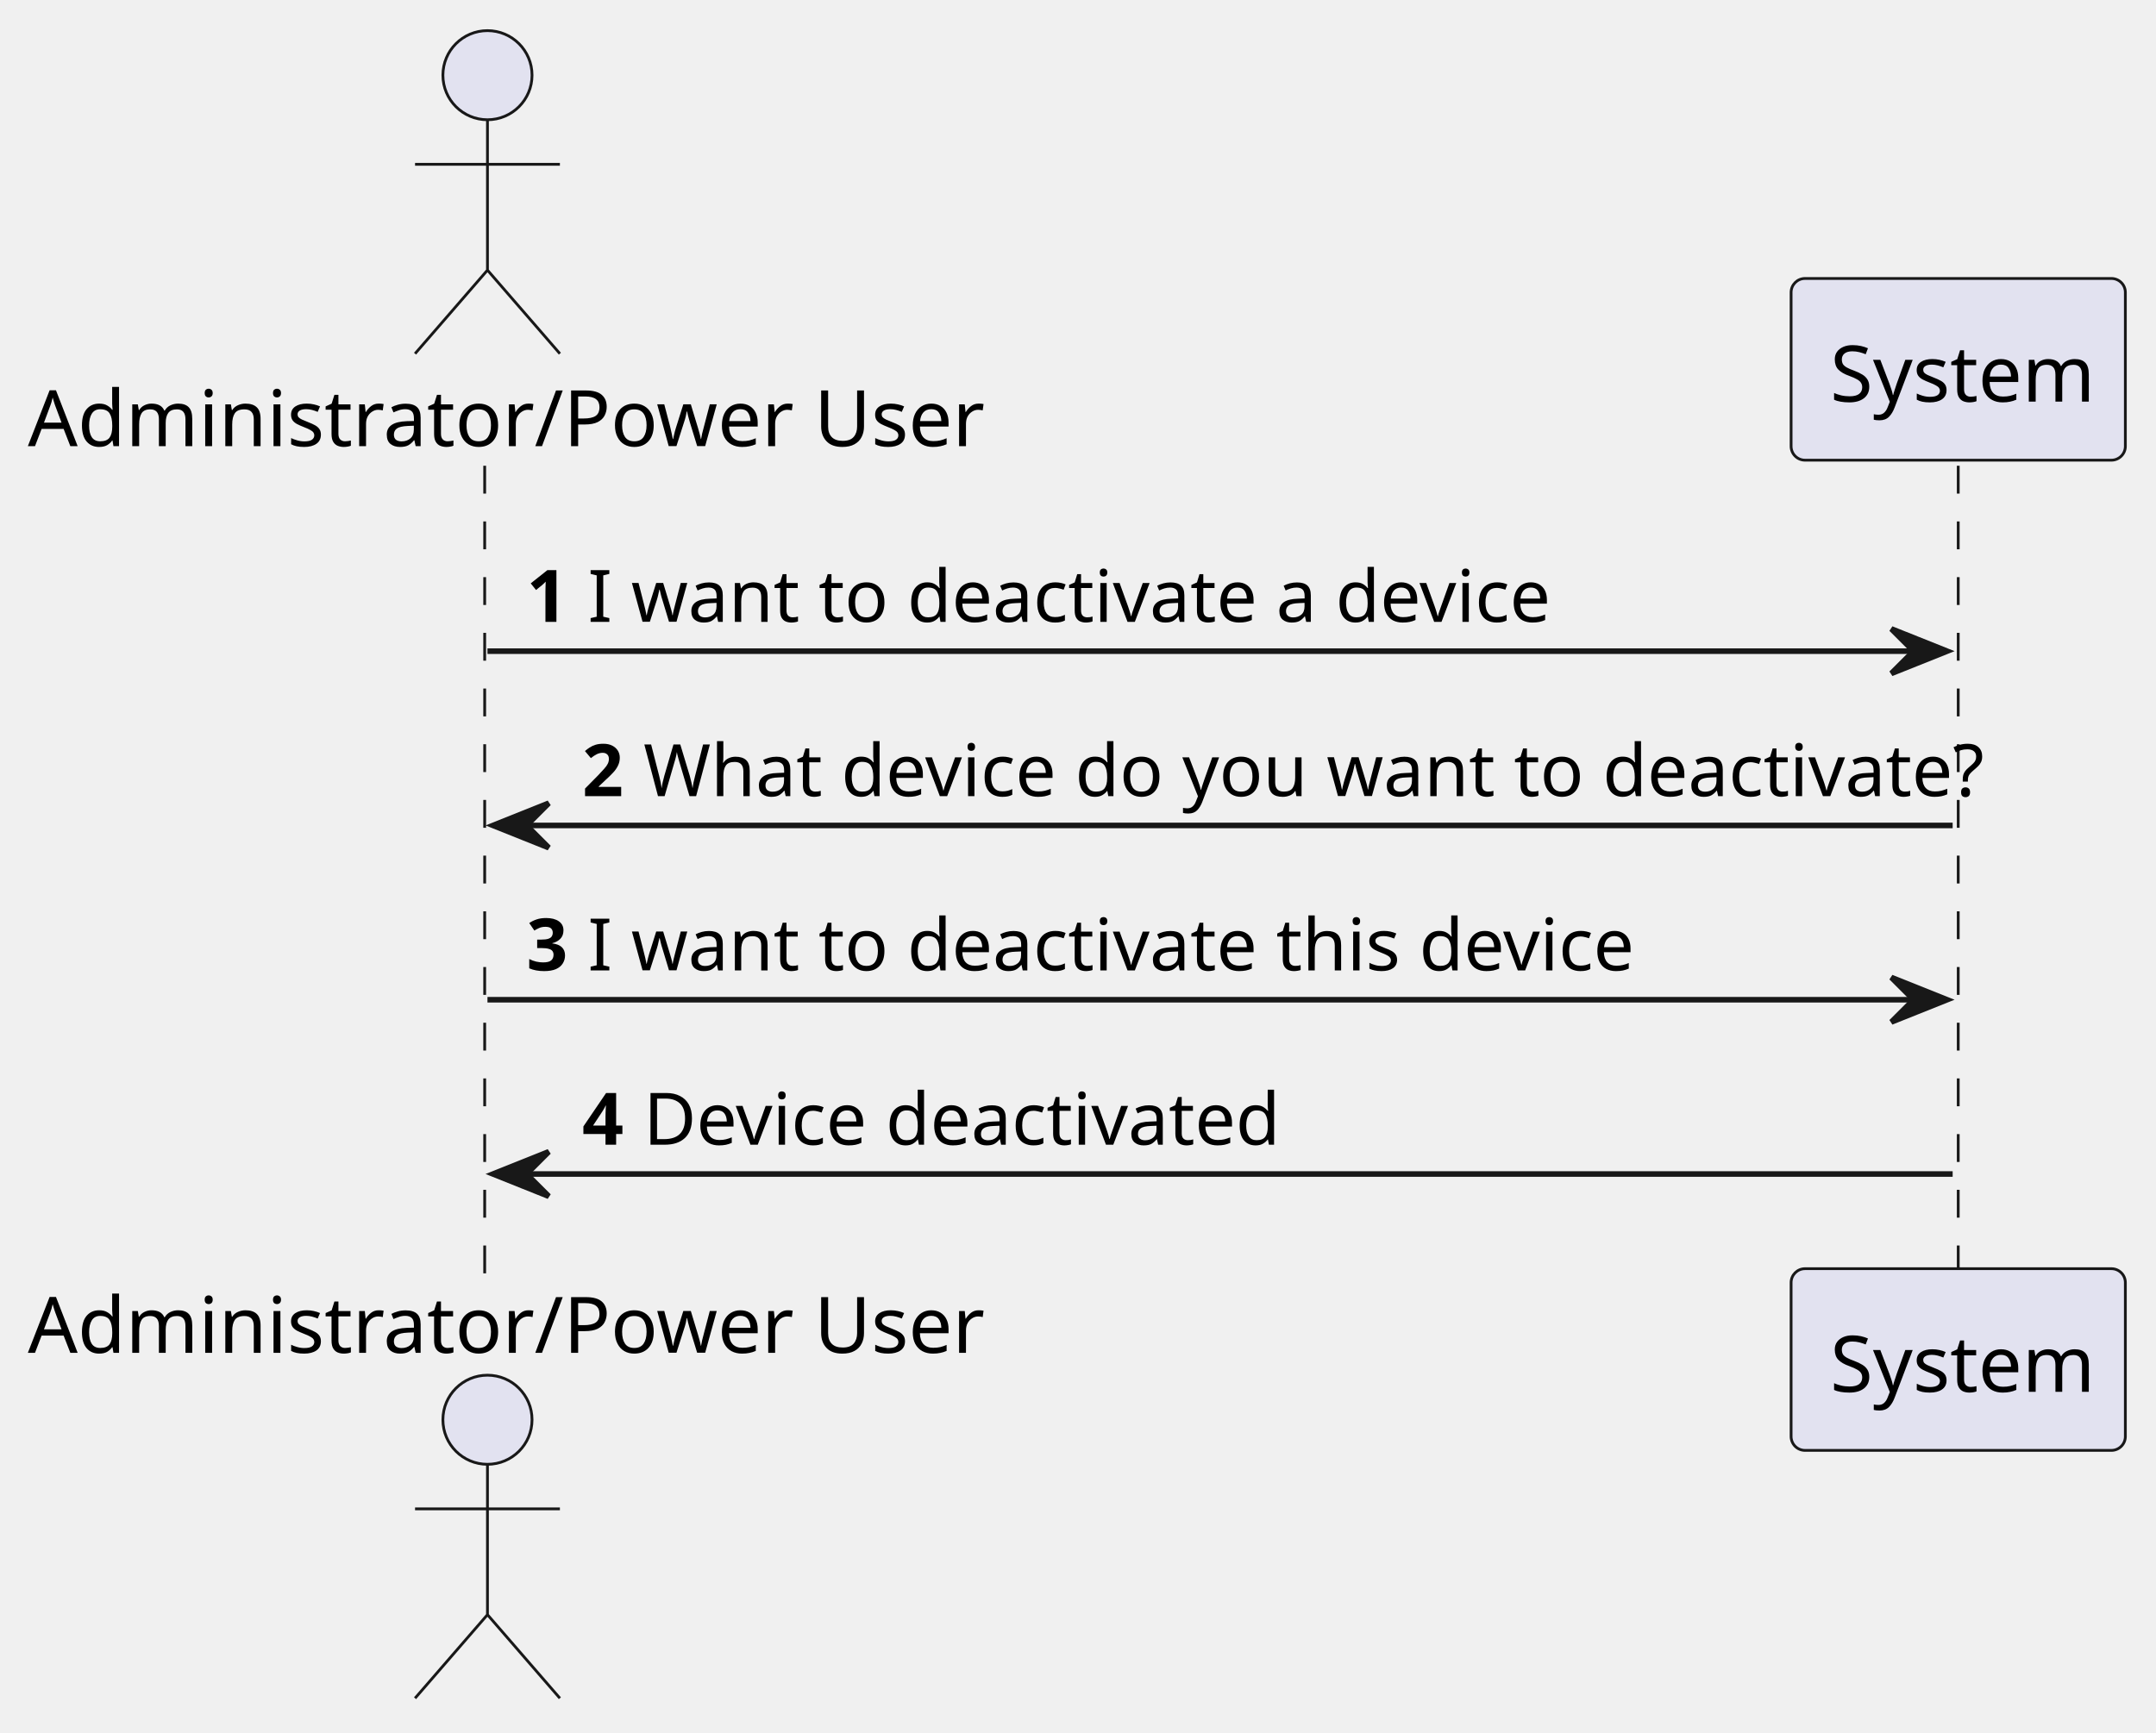
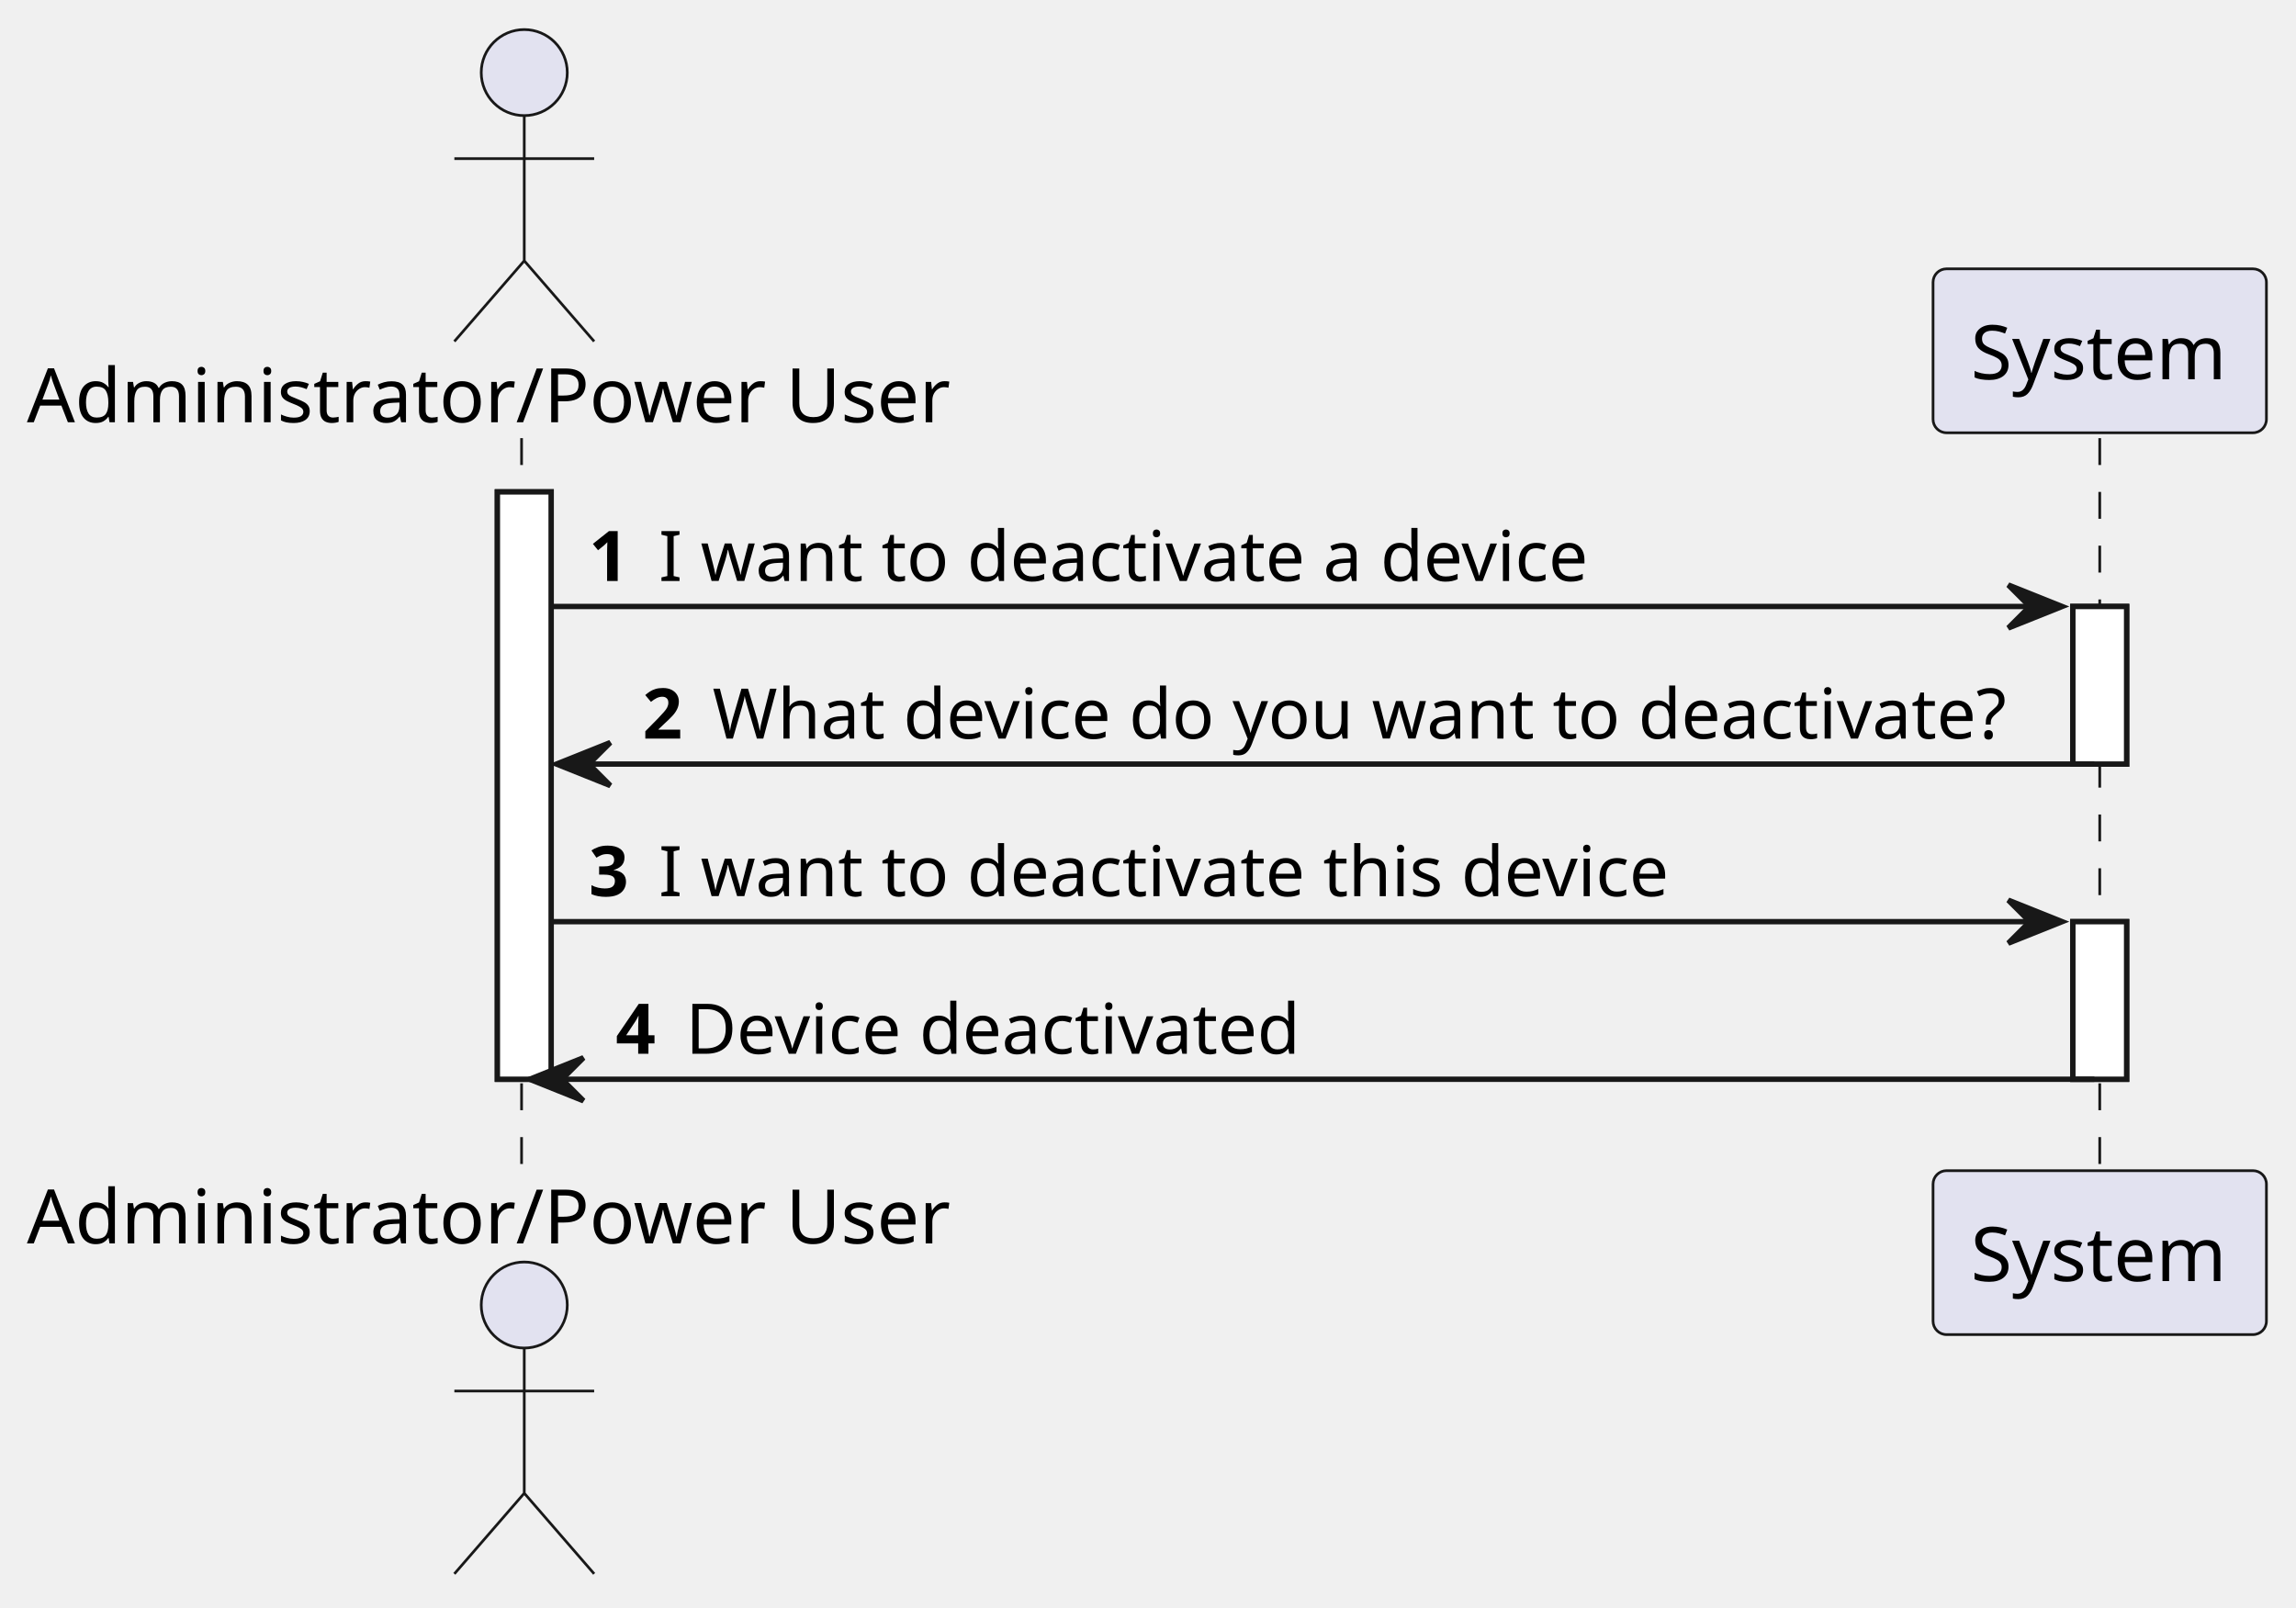
- <svg xmlns="http://www.w3.org/2000/svg" contentStyleType="text/css" height="311px" preserveAspectRatio="none" style="width:387px;height:311px;background:#FFFFFF;" version="1.1" viewBox="0 0 387 311" width="387px" zoomAndPan="magnify">
+ <svg xmlns="http://www.w3.org/2000/svg" contentStyleType="text/css" height="299px" preserveAspectRatio="none" style="width:427px;height:299px;background:#FFFFFF;" version="1.1" viewBox="0 0 427 299" width="427px" zoomAndPan="magnify">
  <defs />
  <g>
-     <line style="stroke:#181818;stroke-width:0.5;stroke-dasharray:5.0,5.0;" x1="87" x2="87" y1="83.621" y2="228.785" />
-     <line style="stroke:#181818;stroke-width:0.5;stroke-dasharray:5.0,5.0;" x1="351.5" x2="351.5" y1="83.621" y2="228.785" />
-     <text fill="#000000" font-family="sans-serif" font-size="14" lengthAdjust="spacing" textLength="159" x="5" y="80.107">Administrator/Power User</text>
-     <ellipse cx="87.5" cy="13.5" fill="#E2E2F0" rx="8" ry="8" style="stroke:#181818;stroke-width:0.5;" />
-     <path d="M87.5,21.5 L87.5,48.5 M74.5,29.5 L100.5,29.5 M87.5,48.5 L74.5,63.5 M87.5,48.5 L100.5,63.5 " fill="none" style="stroke:#181818;stroke-width:0.5;" />
-     <text fill="#000000" font-family="sans-serif" font-size="14" lengthAdjust="spacing" textLength="159" x="5" y="242.893">Administrator/Power User</text>
-     <ellipse cx="87.5" cy="254.906" fill="#E2E2F0" rx="8" ry="8" style="stroke:#181818;stroke-width:0.5;" />
-     <path d="M87.5,262.906 L87.5,289.906 M74.5,270.906 L100.5,270.906 M87.5,289.906 L74.5,304.906 M87.5,289.906 L100.5,304.906 " fill="none" style="stroke:#181818;stroke-width:0.5;" />
-     <rect fill="#E2E2F0" height="32.621" rx="2.5" ry="2.5" style="stroke:#181818;stroke-width:0.5;" width="60" x="321.5" y="50" />
-     <text fill="#000000" font-family="sans-serif" font-size="14" lengthAdjust="spacing" textLength="46" x="328.5" y="72.107">System</text>
-     <rect fill="#E2E2F0" height="32.621" rx="2.5" ry="2.5" style="stroke:#181818;stroke-width:0.5;" width="60" x="321.5" y="227.785" />
-     <text fill="#000000" font-family="sans-serif" font-size="14" lengthAdjust="spacing" textLength="46" x="328.5" y="249.893">System</text>
-     <polygon fill="#181818" points="339.5,112.912,349.5,116.912,339.5,120.912,343.5,116.912" style="stroke:#181818;stroke-width:1.0;" />
-     <line style="stroke:#181818;stroke-width:1.0;" x1="87.5" x2="345.5" y1="116.912" y2="116.912" />
-     <text fill="#000000" font-family="sans-serif" font-size="13" font-weight="bold" lengthAdjust="spacing" textLength="7" x="94.5" y="111.649">1</text>
-     <text fill="#000000" font-family="sans-serif" font-size="13" lengthAdjust="spacing" textLength="162" x="105.5" y="111.649">I want to deactivate a device</text>
-     <polygon fill="#181818" points="98.5,144.203,88.5,148.203,98.5,152.203,94.5,148.203" style="stroke:#181818;stroke-width:1.0;" />
-     <line style="stroke:#181818;stroke-width:1.0;" x1="92.5" x2="350.5" y1="148.203" y2="148.203" />
-     <text fill="#000000" font-family="sans-serif" font-size="13" font-weight="bold" lengthAdjust="spacing" textLength="7" x="104.5" y="142.94">2</text>
-     <text fill="#000000" font-family="sans-serif" font-size="13" lengthAdjust="spacing" textLength="229" x="115.5" y="142.94">What device do you want to deactivate?</text>
-     <polygon fill="#181818" points="339.5,175.494,349.5,179.494,339.5,183.494,343.5,179.494" style="stroke:#181818;stroke-width:1.0;" />
-     <line style="stroke:#181818;stroke-width:1.0;" x1="87.5" x2="345.5" y1="179.494" y2="179.494" />
-     <text fill="#000000" font-family="sans-serif" font-size="13" font-weight="bold" lengthAdjust="spacing" textLength="7" x="94.5" y="174.231">3</text>
-     <text fill="#000000" font-family="sans-serif" font-size="13" lengthAdjust="spacing" textLength="176" x="105.5" y="174.231">I want to deactivate this device</text>
-     <polygon fill="#181818" points="98.5,206.785,88.5,210.785,98.5,214.785,94.5,210.785" style="stroke:#181818;stroke-width:1.0;" />
-     <line style="stroke:#181818;stroke-width:1.0;" x1="92.5" x2="350.5" y1="210.785" y2="210.785" />
-     <text fill="#000000" font-family="sans-serif" font-size="13" font-weight="bold" lengthAdjust="spacing" textLength="7" x="104.5" y="205.523">4</text>
-     <text fill="#000000" font-family="sans-serif" font-size="13" lengthAdjust="spacing" textLength="107" x="115.5" y="205.523">Device deactivated</text>
+     <rect fill="#FFFFFF" height="109.242" style="stroke:#181818;stroke-width:1.0;" width="10" x="92.5" y="91.488" />
+     <rect fill="#FFFFFF" height="29.311" style="stroke:#181818;stroke-width:1.0;" width="10" x="385.5" y="112.799" />
+     <rect fill="#FFFFFF" height="29.311" style="stroke:#181818;stroke-width:1.0;" width="10" x="385.5" y="171.42" />
+     <line style="stroke:#181818;stroke-width:0.5;stroke-dasharray:5.0,5.0;" x1="97" x2="97" y1="81.488" y2="218.731" />
+     <line style="stroke:#181818;stroke-width:0.5;stroke-dasharray:5.0,5.0;" x1="390.5" x2="390.5" y1="81.488" y2="218.731" />
+     <text fill="#000000" font-family="sans-serif" font-size="14" lengthAdjust="spacing" textLength="179" x="5" y="78.535">Administrator/Power User</text>
+     <ellipse cx="97.5" cy="13.5" fill="#E2E2F0" rx="8" ry="8" style="stroke:#181818;stroke-width:0.5;" />
+     <path d="M97.5,21.5 L97.5,48.5 M84.5,29.5 L110.5,29.5 M97.5,48.5 L84.5,63.5 M97.5,48.5 L110.5,63.5 " fill="none" style="stroke:#181818;stroke-width:0.5;" />
+     <text fill="#000000" font-family="sans-serif" font-size="14" lengthAdjust="spacing" textLength="179" x="5" y="231.266">Administrator/Power User</text>
+     <ellipse cx="97.5" cy="242.719" fill="#E2E2F0" rx="8" ry="8" style="stroke:#181818;stroke-width:0.5;" />
+     <path d="M97.5,250.719 L97.5,277.719 M84.5,258.719 L110.5,258.719 M97.5,277.719 L84.5,292.719 M97.5,277.719 L110.5,292.719 " fill="none" style="stroke:#181818;stroke-width:0.5;" />
+     <rect fill="#E2E2F0" height="30.488" rx="2.5" ry="2.5" style="stroke:#181818;stroke-width:0.5;" width="62" x="359.5" y="50" />
+     <text fill="#000000" font-family="sans-serif" font-size="14" lengthAdjust="spacing" textLength="48" x="366.5" y="70.535">System</text>
+     <rect fill="#E2E2F0" height="30.488" rx="2.5" ry="2.5" style="stroke:#181818;stroke-width:0.5;" width="62" x="359.5" y="217.731" />
+     <text fill="#000000" font-family="sans-serif" font-size="14" lengthAdjust="spacing" textLength="48" x="366.5" y="238.266">System</text>
+     <rect fill="#FFFFFF" height="109.242" style="stroke:#181818;stroke-width:1.0;" width="10" x="92.5" y="91.488" />
+     <rect fill="#FFFFFF" height="29.311" style="stroke:#181818;stroke-width:1.0;" width="10" x="385.5" y="112.799" />
+     <rect fill="#FFFFFF" height="29.311" style="stroke:#181818;stroke-width:1.0;" width="10" x="385.5" y="171.42" />
+     <polygon fill="#181818" points="373.5,108.799,383.5,112.799,373.5,116.799,377.5,112.799" style="stroke:#181818;stroke-width:1.0;" />
+     <line style="stroke:#181818;stroke-width:1.0;" x1="102.5" x2="379.5" y1="112.799" y2="112.799" />
+     <text fill="#000000" font-family="sans-serif" font-size="13" font-weight="bold" lengthAdjust="spacing" textLength="9" x="109.5" y="108.057">1</text>
+     <text fill="#000000" font-family="sans-serif" font-size="13" lengthAdjust="spacing" textLength="178" x="122.5" y="108.057">I want to deactivate a device</text>
+     <polygon fill="#181818" points="113.5,138.109,103.5,142.109,113.5,146.109,109.5,142.109" style="stroke:#181818;stroke-width:1.0;" />
+     <line style="stroke:#181818;stroke-width:1.0;" x1="107.5" x2="389.5" y1="142.109" y2="142.109" />
+     <text fill="#000000" font-family="sans-serif" font-size="13" font-weight="bold" lengthAdjust="spacing" textLength="9" x="119.5" y="137.367">2</text>
+     <text fill="#000000" font-family="sans-serif" font-size="13" lengthAdjust="spacing" textLength="246" x="132.5" y="137.367">What device do you want to deactivate?</text>
+     <polygon fill="#181818" points="373.5,167.42,383.5,171.42,373.5,175.42,377.5,171.42" style="stroke:#181818;stroke-width:1.0;" />
+     <line style="stroke:#181818;stroke-width:1.0;" x1="102.5" x2="379.5" y1="171.42" y2="171.42" />
+     <text fill="#000000" font-family="sans-serif" font-size="13" font-weight="bold" lengthAdjust="spacing" textLength="9" x="109.5" y="166.678">3</text>
+     <text fill="#000000" font-family="sans-serif" font-size="13" lengthAdjust="spacing" textLength="195" x="122.5" y="166.678">I want to deactivate this device</text>
+     <polygon fill="#181818" points="108.5,196.731,98.5,200.731,108.5,204.731,104.5,200.731" style="stroke:#181818;stroke-width:1.0;" />
+     <line style="stroke:#181818;stroke-width:1.0;" x1="102.5" x2="389.5" y1="200.731" y2="200.731" />
+     <text fill="#000000" font-family="sans-serif" font-size="13" font-weight="bold" lengthAdjust="spacing" textLength="9" x="114.5" y="195.988">4</text>
+     <text fill="#000000" font-family="sans-serif" font-size="13" lengthAdjust="spacing" textLength="118" x="127.5" y="195.988">Device deactivated</text>
  </g>
</svg>
